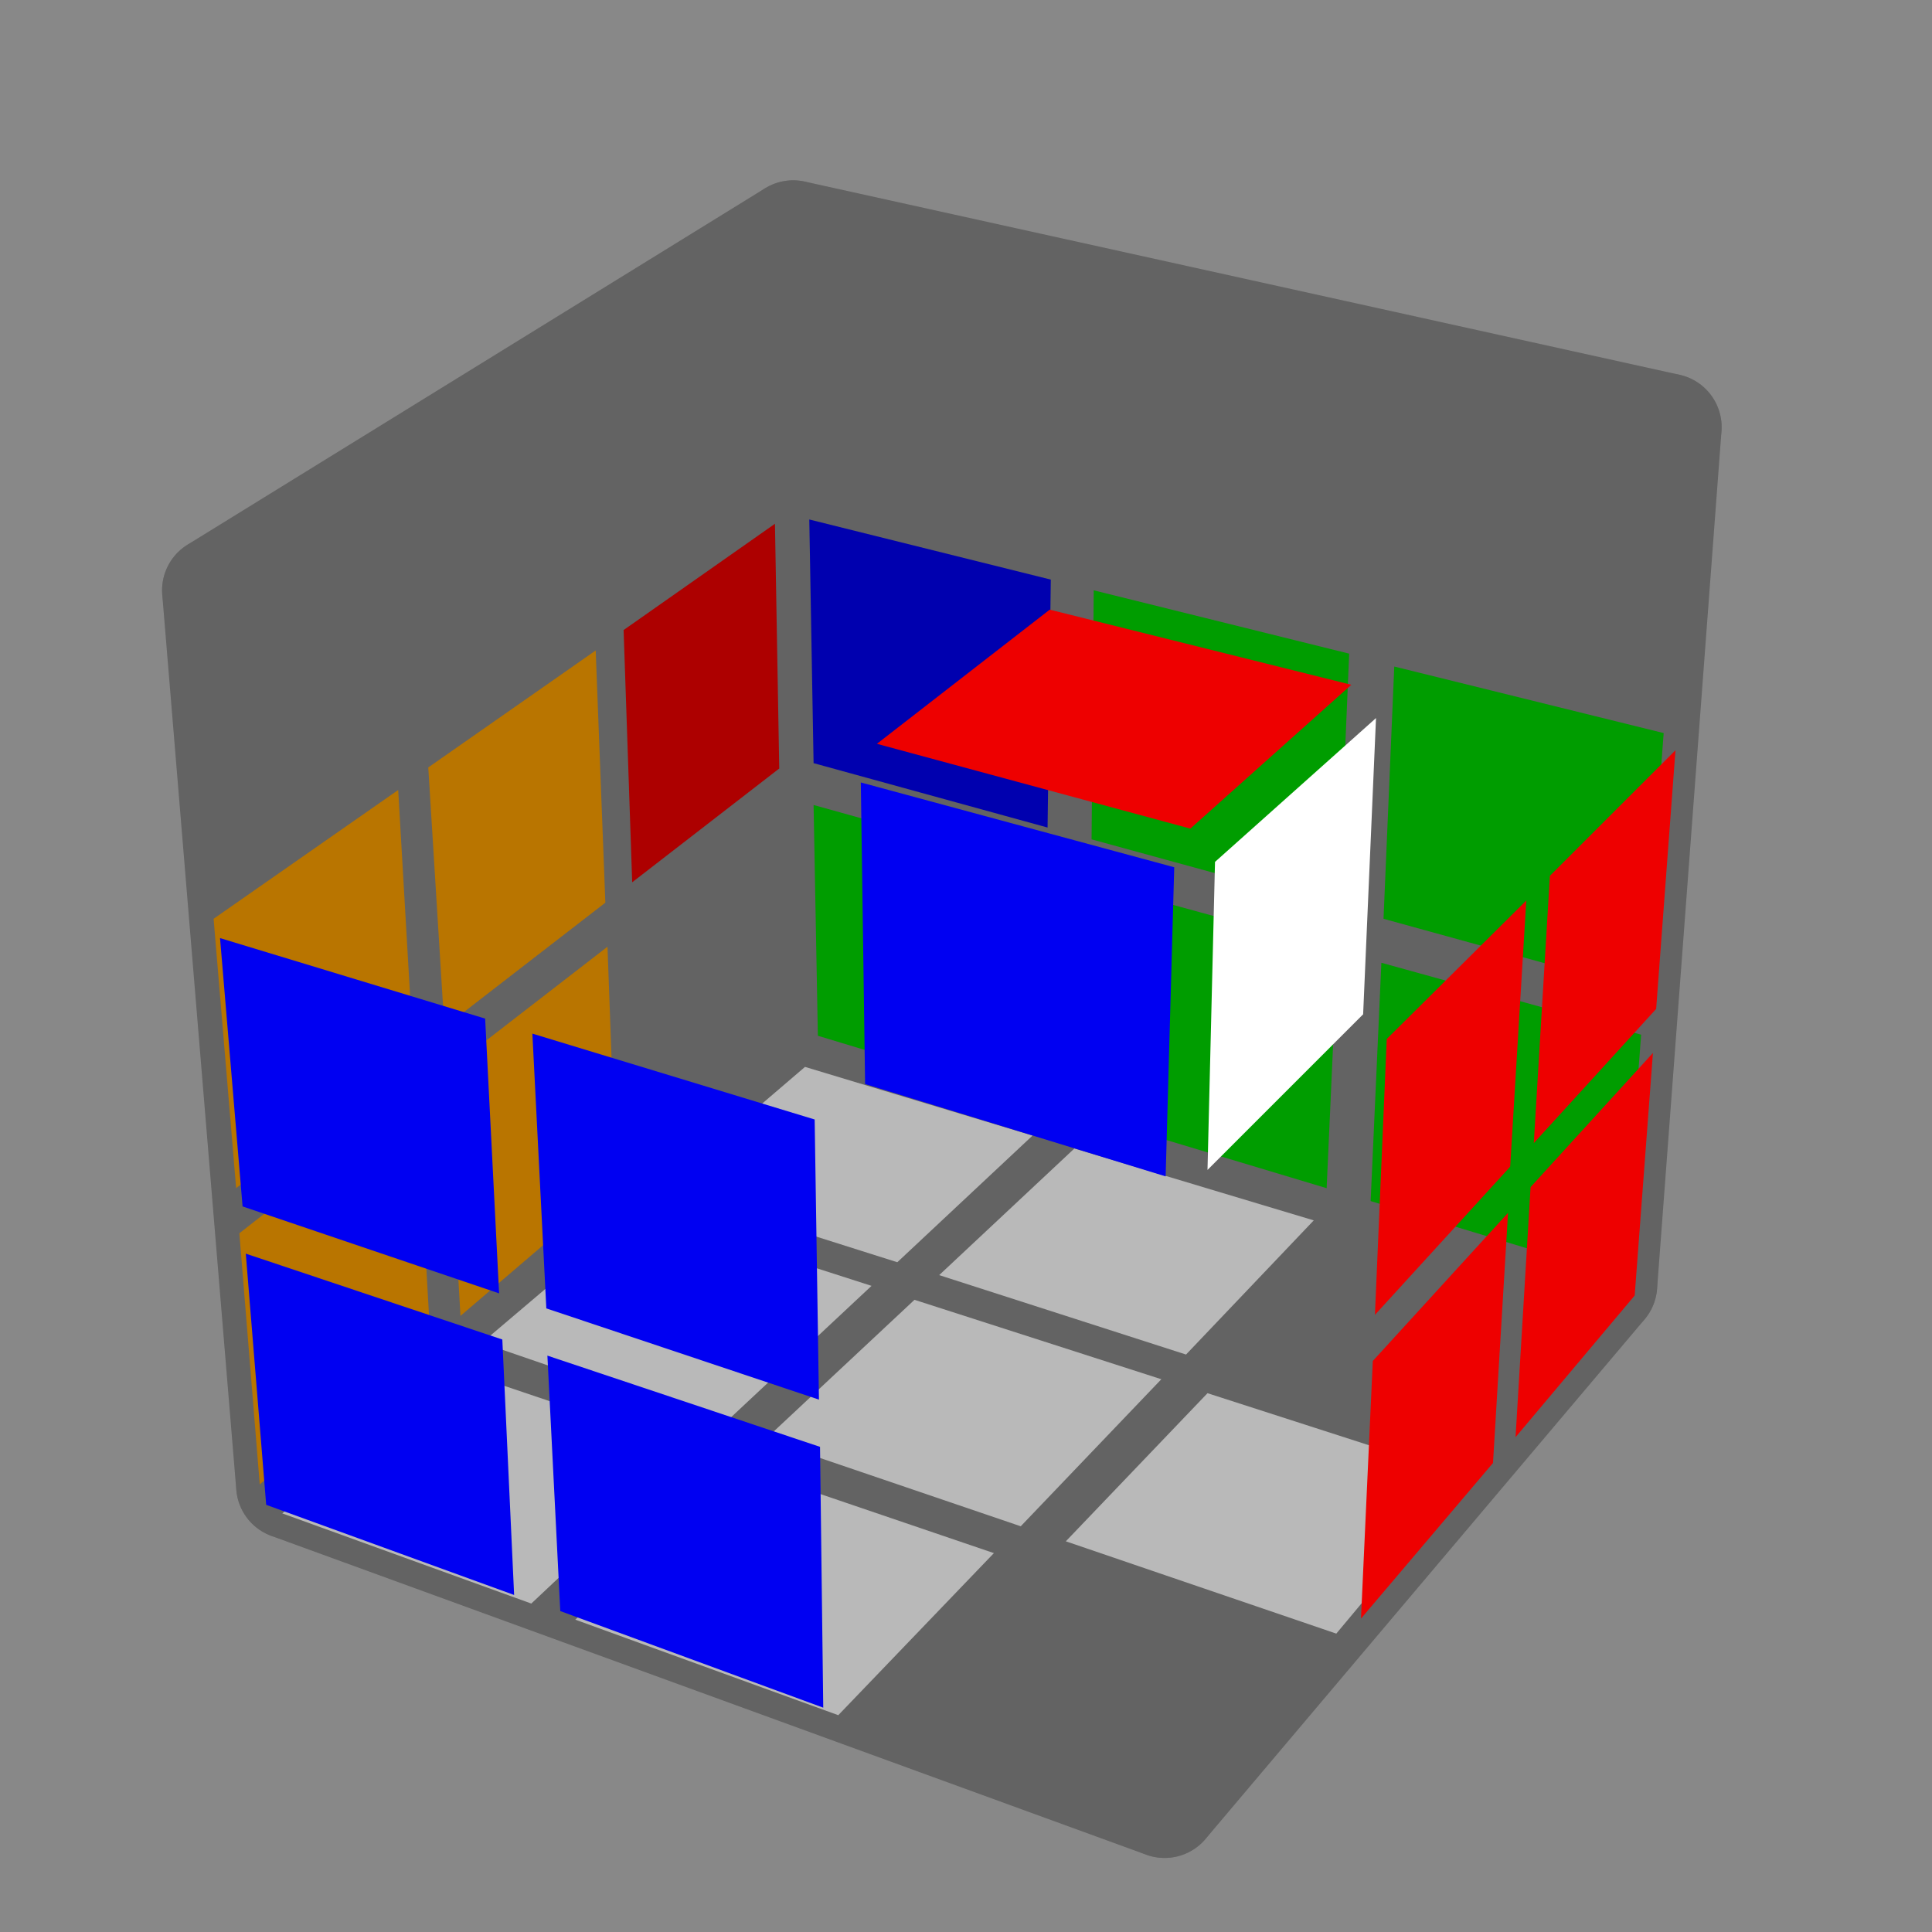
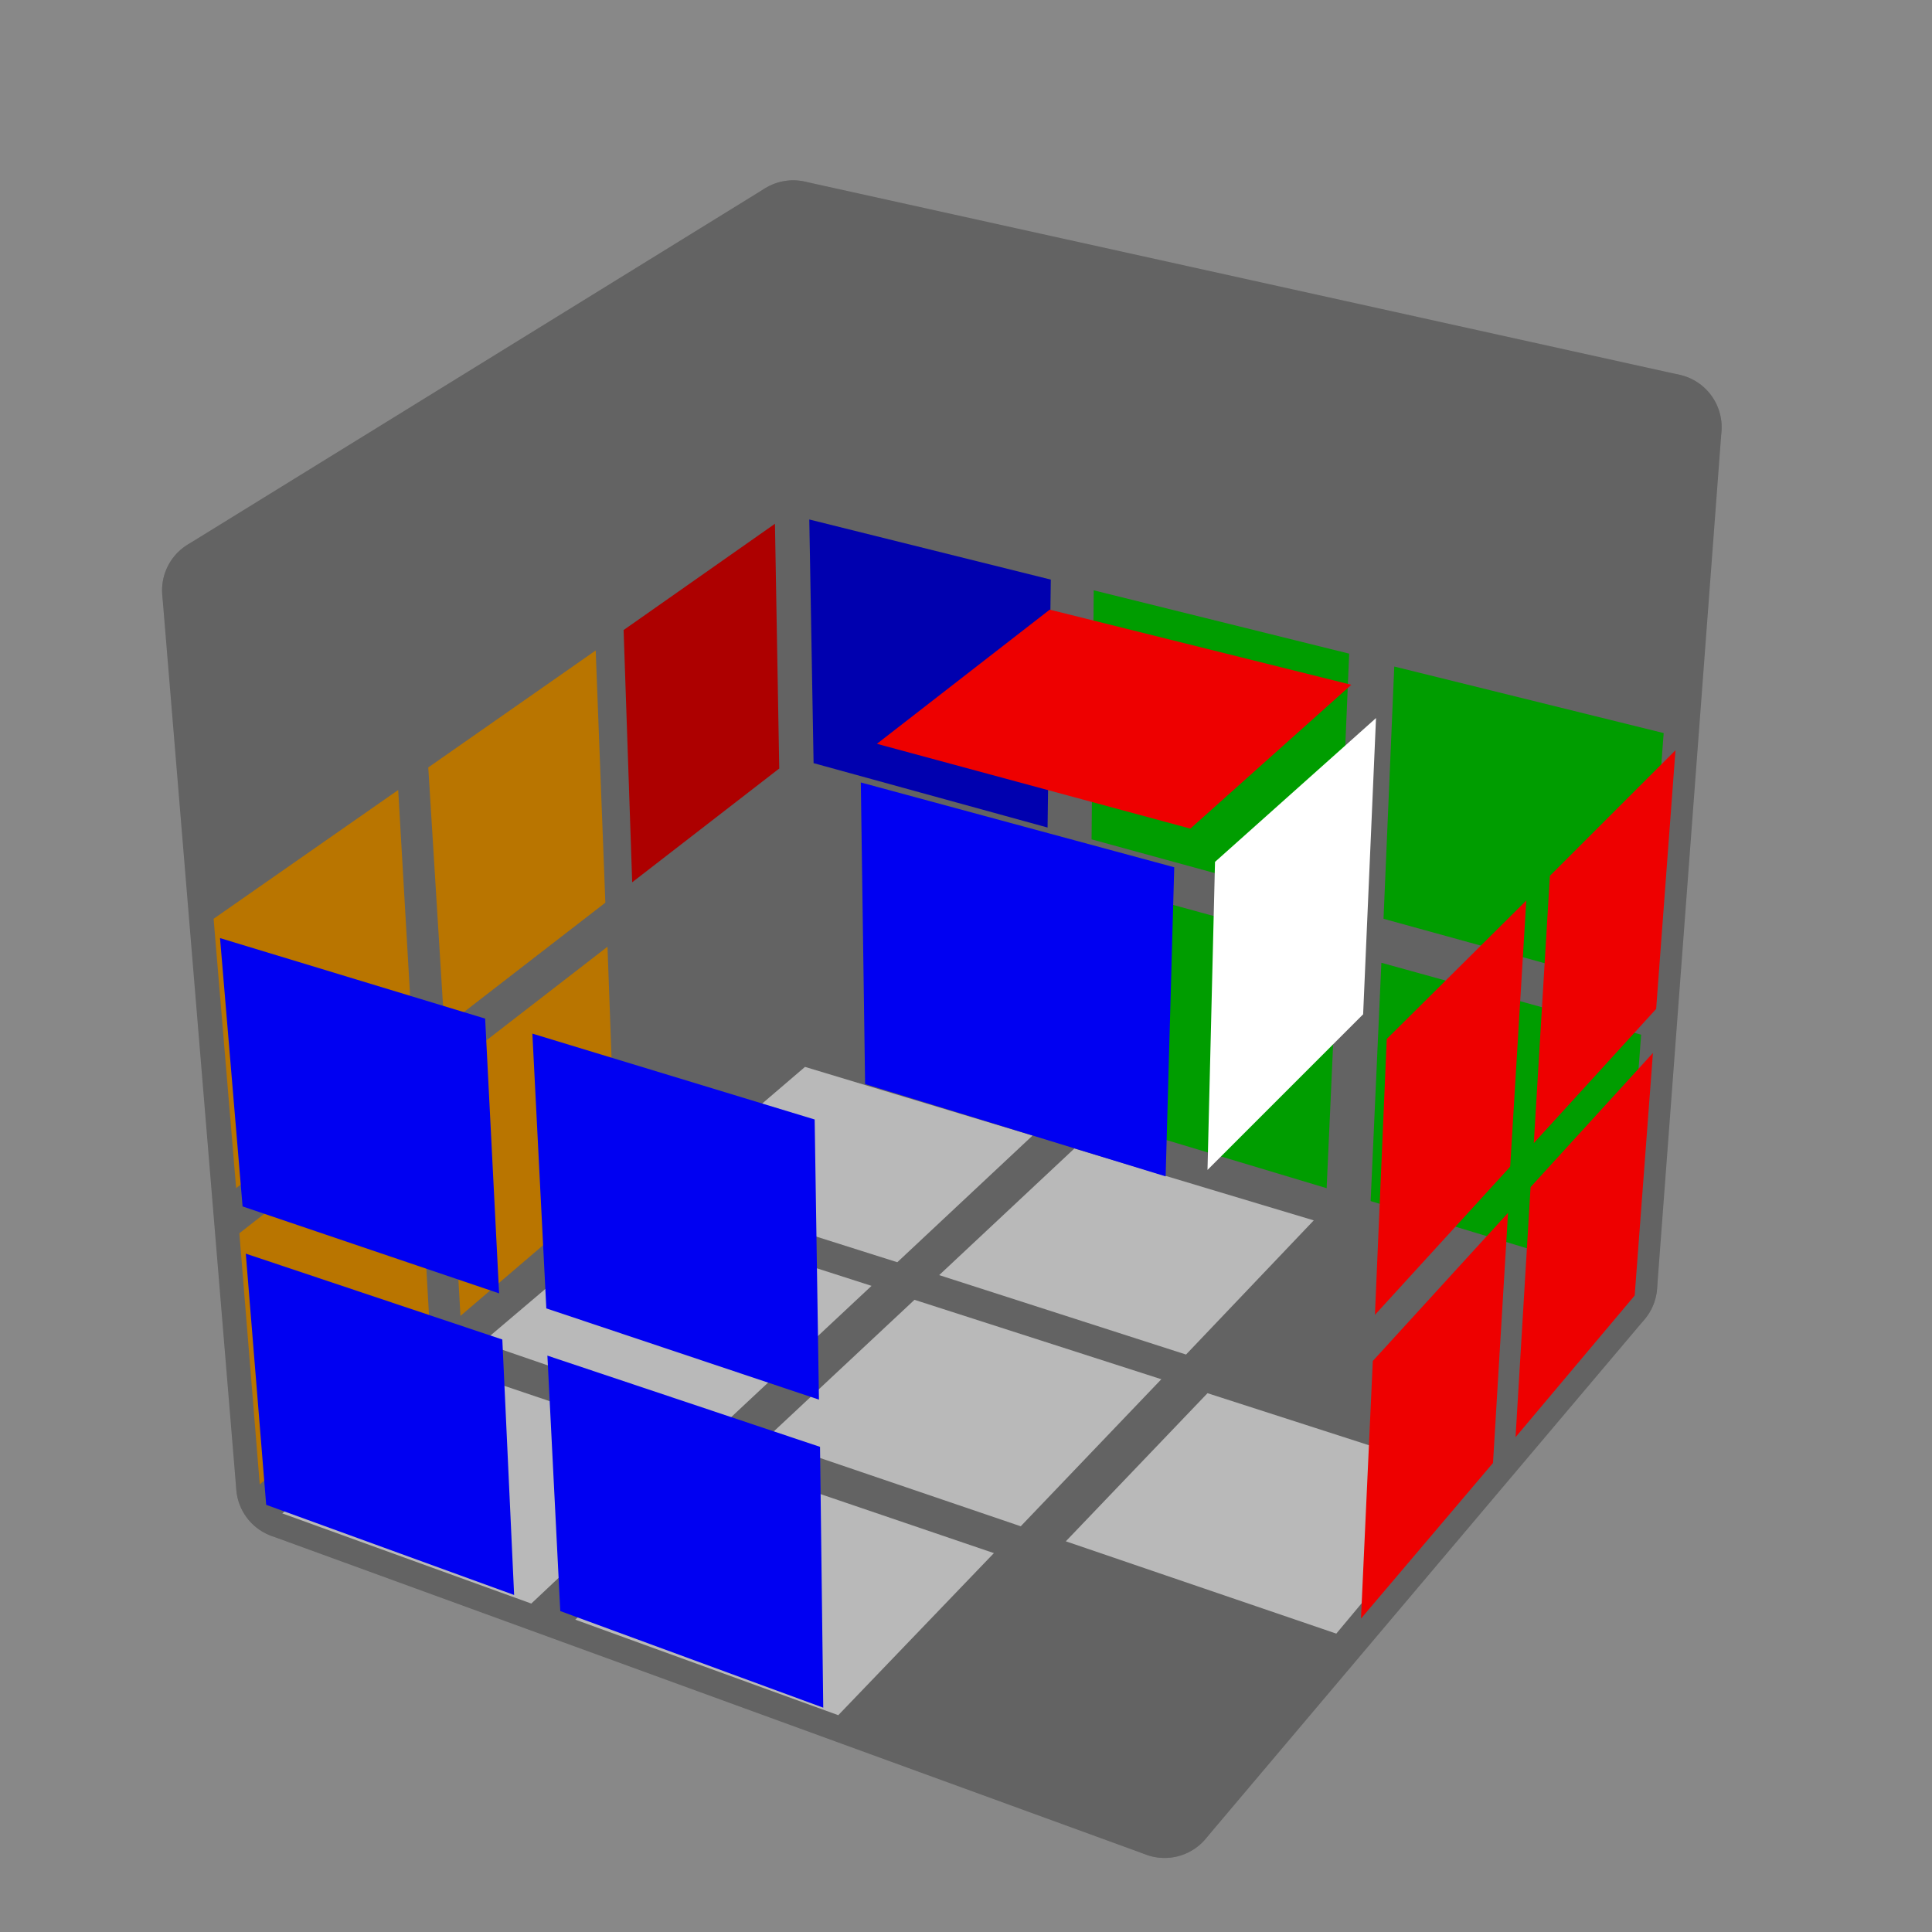
<svg xmlns="http://www.w3.org/2000/svg" version="1.1" width="140" height="140" viewBox="-0.9 -0.9 1.8 1.8">
  <rect fill="#888888" x="-0.9" y="-0.9" width="1.8" height="1.8" />
  <g style="opacity:1;stroke-opacity:0.5;stroke-width:0;stroke-linejoin:round">
    <polygon fill="#000000" stroke="#000000" opacity="0" points="0.672,-0.517 0.412,-0.574 0.402,-0.323 0.652,-0.261" />
    <polygon fill="#000000" stroke="#000000" opacity="0" points="0.368,-0.585 0.123,-0.638 0.12,-0.392 0.358,-0.333" />
    <polygon fill="#000000" stroke="#000000" opacity="0" points="0.082,-0.648 -0.15,-0.699 -0.146,-0.458 0.079,-0.402" />
    <polygon fill="#00D800" stroke="#000000" points="0.65,-0.217 0.399,-0.279 0.389,-0.044 0.632,0.023" />
    <polygon fill="#00D800" stroke="#000000" points="0.357,-0.291 0.119,-0.35 0.117,-0.118 0.347,-0.055" />
    <polygon fill="#0000F2" stroke="#000000" points="0.079,-0.36 -0.146,-0.416 -0.142,-0.189 0.076,-0.129" />
    <polygon fill="#00D800" stroke="#000000" points="0.629,0.064 0.387,-0.003 0.377,0.219 0.612,0.29" />
    <polygon fill="#00D800" stroke="#000000" points="0.346,-0.015 0.116,-0.078 0.113,0.14 0.336,0.207" />
-     <polygon fill="#00D800" stroke="#000000" points="0.077,-0.089 -0.142,-0.15 -0.138,0.065 0.074,0.129" />
+     <polygon fill="#000000" stroke="#000000" opacity="0" points="0.077,-0.089 -0.142,-0.15 -0.138,0.065 0.074,0.129" />
    <polygon fill="#FFFFFF" stroke="#000000" points="-0.637,0.51 -0.405,0.594 -0.253,0.451 -0.478,0.375" />
    <polygon fill="#FFFFFF" stroke="#000000" points="-0.364,0.609 -0.119,0.698 0.026,0.547 -0.212,0.466" />
    <polygon fill="#000000" stroke="#000000" opacity="0" points="-0.075,0.714 0.185,0.809 0.321,0.648 0.07,0.562" />
    <polygon fill="#FFFFFF" stroke="#000000" points="-0.451,0.351 -0.227,0.428 -0.088,0.298 -0.306,0.228" />
    <polygon fill="#FFFFFF" stroke="#000000" points="-0.187,0.441 0.051,0.522 0.182,0.385 -0.048,0.311" />
    <polygon fill="#FFFFFF" stroke="#000000" points="0.093,0.536 0.345,0.622 0.467,0.476 0.225,0.398" />
    <polygon fill="#FFFFFF" stroke="#000000" points="-0.282,0.207 -0.064,0.276 0.062,0.158 -0.15,0.094" />
    <polygon fill="#FFFFFF" stroke="#000000" points="-0.025,0.288 0.205,0.362 0.324,0.237 0.101,0.17" />
    <polygon fill="#000000" stroke="#000000" opacity="0" points="0.246,0.375 0.489,0.452 0.6,0.32 0.365,0.25" />
    <polygon fill="#000000" stroke="#000000" opacity="0" points="-0.183,-0.695 -0.33,-0.605 -0.32,-0.355 -0.179,-0.454" />
    <polygon fill="#000000" stroke="#000000" opacity="0" points="-0.356,-0.587 -0.518,-0.488 -0.503,-0.228 -0.347,-0.337" />
    <polygon fill="#000000" stroke="#000000" opacity="0" points="-0.547,-0.468 -0.726,-0.358 -0.704,-0.089 -0.532,-0.209" />
    <polygon fill="#EE0000" stroke="#000000" points="-0.178,-0.412 -0.319,-0.313 -0.311,-0.078 -0.174,-0.184" />
    <polygon fill="#FFA100" stroke="#000000" points="-0.345,-0.294 -0.501,-0.185 -0.486,0.057 -0.336,-0.059" />
    <polygon fill="#FFA100" stroke="#000000" points="-0.529,-0.164 -0.701,-0.044 -0.68,0.207 -0.515,0.078" />
    <polygon fill="#000000" stroke="#000000" opacity="0" points="-0.173,-0.145 -0.309,-0.039 -0.301,0.182 -0.169,0.069" />
    <polygon fill="#FFA100" stroke="#000000" points="-0.334,-0.018 -0.484,0.098 -0.471,0.326 -0.326,0.202" />
    <polygon fill="#FFA100" stroke="#000000" points="-0.512,0.12 -0.677,0.249 -0.658,0.483 -0.499,0.348" />
  </g>
  <g style="stroke-width:0.1;stroke-linejoin:round;opacity:0.15">
    <polygon fill="#000000" stroke="#000000" points="0.654,-0.502 -0.161,-0.682 -0.147,0.074 0.594,0.297" />
    <polygon fill="#000000" stroke="#000000" points="-0.63,0.484 0.185,0.781 0.594,0.297 -0.147,0.074" />
    <polygon fill="#000000" stroke="#000000" points="-0.161,-0.682 -0.699,-0.35 -0.63,0.484 -0.147,0.074" />
  </g>
  <g style="stroke-width:0.1;stroke-linejoin:round;opacity:0.15">
    <polygon fill="#000000" stroke="#000000" points="0.207,-0.103 0.654,-0.502 0.594,0.297 0.185,0.781" />
    <polygon fill="#000000" stroke="#000000" points="-0.161,-0.682 0.654,-0.502 0.207,-0.103 -0.699,-0.35" />
    <polygon fill="#000000" stroke="#000000" points="-0.699,-0.35 0.207,-0.103 0.185,0.781 -0.63,0.484" />
  </g>
  <g style="opacity:1;stroke-opacity:0.5;stroke-width:0;stroke-linejoin:round">
    <polygon fill="#FFFFFF" stroke="#000000" points="0.232,-0.097 0.382,-0.231 0.37,0.045 0.225,0.19" />
    <polygon fill="#000000" stroke="#000000" opacity="0" points="0.407,-0.255 0.541,-0.374 0.525,-0.108 0.395,0.022" />
    <polygon fill="#000000" stroke="#000000" opacity="0" points="0.563,-0.395 0.683,-0.502 0.664,-0.246 0.547,-0.129" />
    <polygon fill="#000000" stroke="#000000" opacity="0" points="0.223,0.238 0.368,0.093 0.357,0.35 0.217,0.504" />
    <polygon fill="#EE0000" stroke="#000000" points="0.392,0.068 0.522,-0.061 0.507,0.187 0.381,0.325" />
    <polygon fill="#EE0000" stroke="#000000" points="0.544,-0.084 0.661,-0.201 0.643,0.04 0.529,0.165" />
    <polygon fill="#000000" stroke="#000000" opacity="0" points="0.215,0.548 0.355,0.395 0.345,0.634 0.209,0.795" />
    <polygon fill="#EE0000" stroke="#000000" points="0.379,0.368 0.505,0.23 0.491,0.463 0.368,0.608" />
    <polygon fill="#EE0000" stroke="#000000" points="0.526,0.206 0.64,0.081 0.623,0.307 0.512,0.439" />
    <polygon fill="#000000" stroke="#000000" opacity="0" points="-0.163,-0.712 0.069,-0.661 -0.07,-0.566 -0.309,-0.622" />
    <polygon fill="#000000" stroke="#000000" opacity="0" points="0.112,-0.651 0.357,-0.597 0.227,-0.496 -0.027,-0.556" />
    <polygon fill="#000000" stroke="#000000" opacity="0" points="0.403,-0.587 0.662,-0.53 0.542,-0.423 0.272,-0.486" />
    <polygon fill="#000000" stroke="#000000" opacity="0" points="-0.336,-0.605 -0.096,-0.548 -0.25,-0.443 -0.497,-0.505" />
    <polygon fill="#000000" stroke="#000000" opacity="0" points="-0.052,-0.538 0.202,-0.478 0.057,-0.366 -0.206,-0.432" />
    <polygon fill="#000000" stroke="#000000" opacity="0" points="0.249,-0.466 0.519,-0.403 0.385,-0.284 0.104,-0.354" />
    <polygon fill="#000000" stroke="#000000" opacity="0" points="-0.527,-0.486 -0.279,-0.424 -0.45,-0.306 -0.705,-0.376" />
    <polygon fill="#000000" stroke="#000000" opacity="0" points="-0.233,-0.412 0.03,-0.345 -0.132,-0.22 -0.404,-0.294" />
    <polygon fill="#EE0000" stroke="#000000" points="0.078,-0.332 0.359,-0.262 0.209,-0.128 -0.083,-0.207" />
    <polygon fill="#000000" stroke="#000000" opacity="0" points="-0.72,-0.342 -0.465,-0.272 -0.451,0.003 -0.698,-0.073" />
    <polygon fill="#000000" stroke="#000000" opacity="0" points="-0.419,-0.259 -0.146,-0.185 -0.143,0.096 -0.405,0.016" />
    <polygon fill="#0000F2" stroke="#000000" points="-0.098,-0.171 0.194,-0.092 0.186,0.196 -0.094,0.11" />
    <polygon fill="#0000F2" stroke="#000000" points="-0.695,-0.026 -0.448,0.049 -0.435,0.305 -0.674,0.224" />
    <polygon fill="#0000F2" stroke="#000000" points="-0.404,0.063 -0.141,0.143 -0.137,0.404 -0.391,0.319" />
    <polygon fill="#000000" stroke="#000000" opacity="0" points="-0.094,0.158 0.186,0.244 0.18,0.51 -0.09,0.419" />
    <polygon fill="#0000F2" stroke="#000000" points="-0.671,0.268 -0.432,0.348 -0.421,0.586 -0.652,0.502" />
    <polygon fill="#0000F2" stroke="#000000" points="-0.39,0.363 -0.136,0.448 -0.133,0.691 -0.378,0.601" />
    <polygon fill="#000000" stroke="#000000" opacity="0" points="-0.091,0.464 0.179,0.555 0.173,0.802 -0.087,0.707" />
  </g>
</svg>
